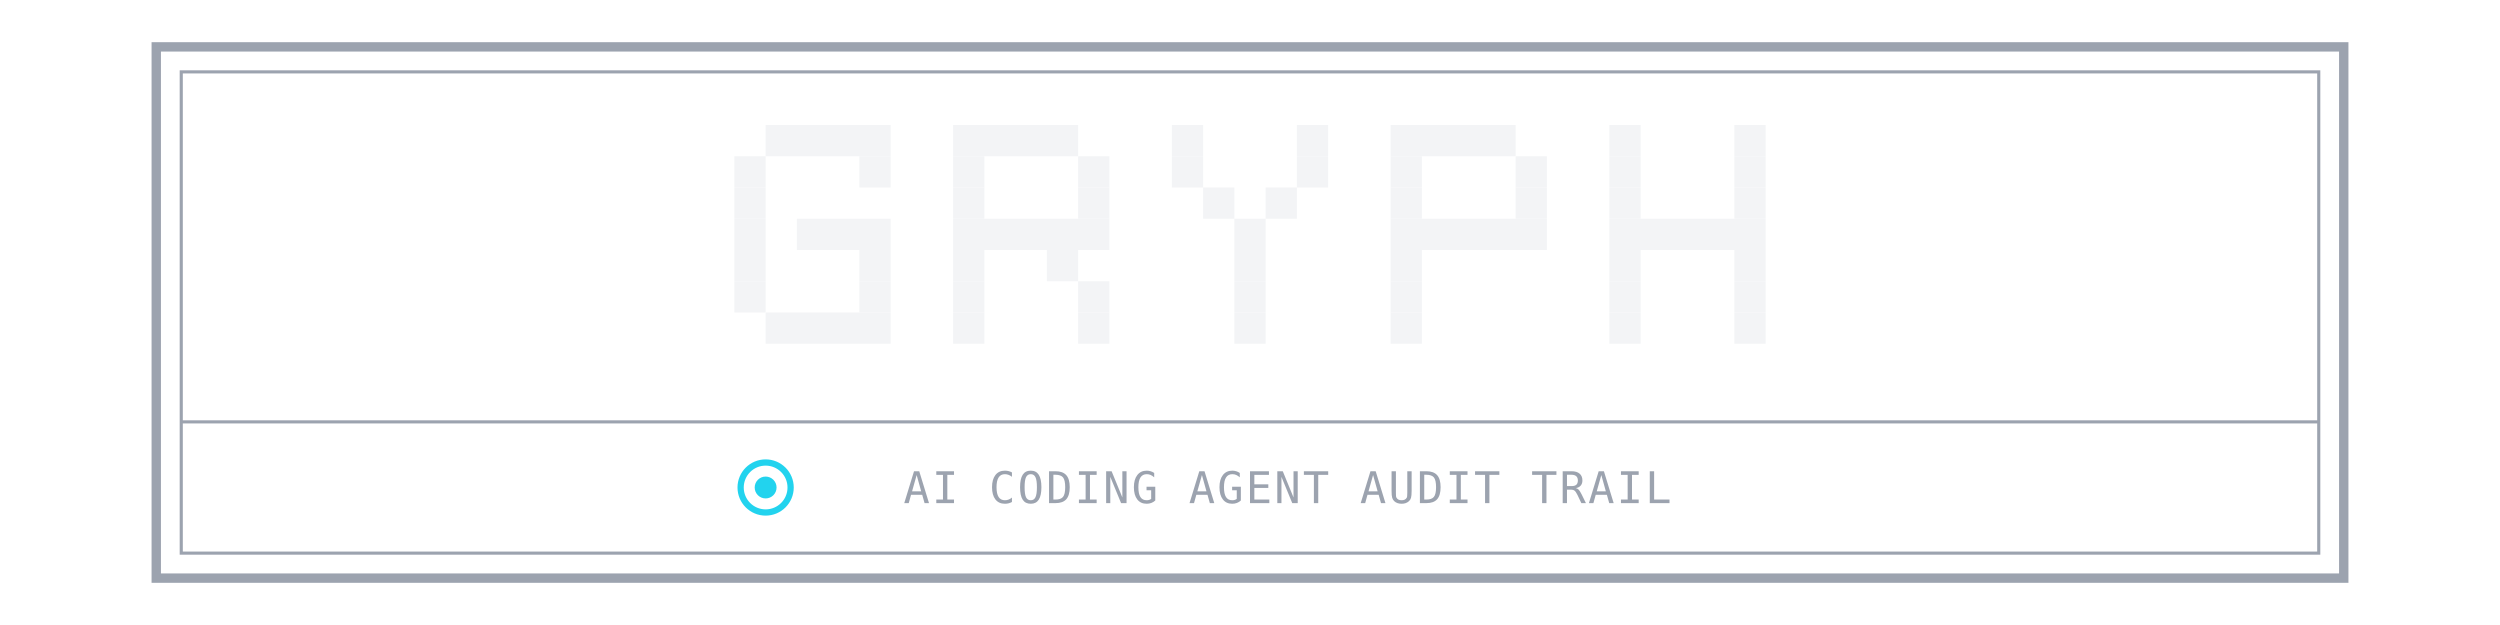
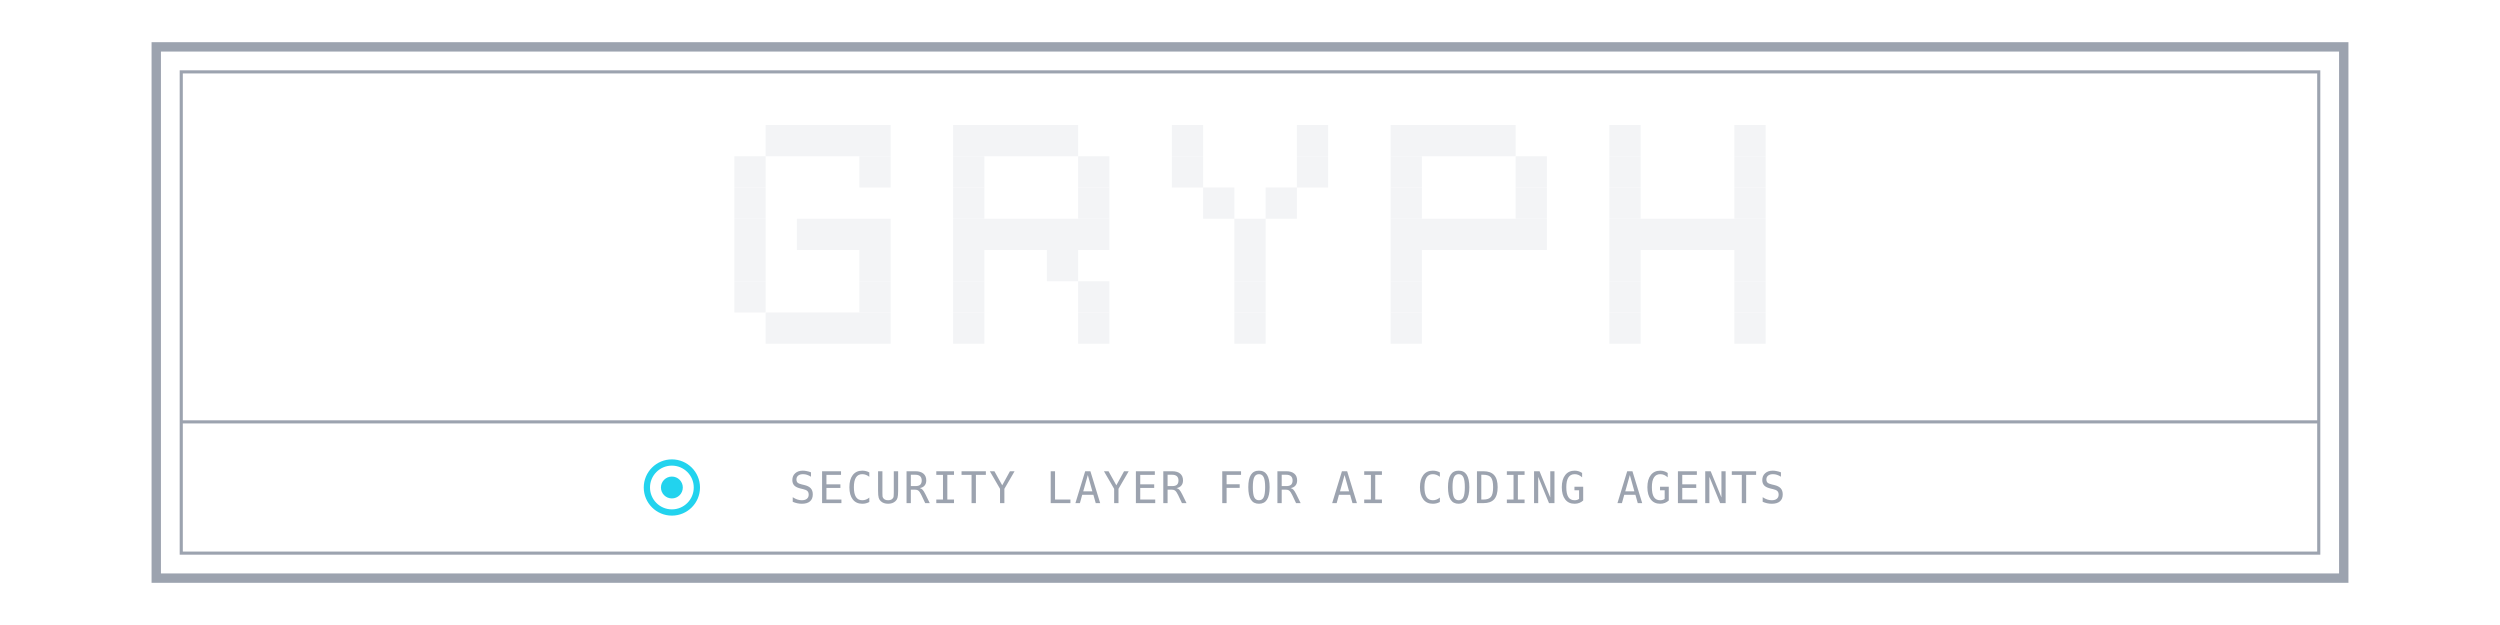
<svg xmlns="http://www.w3.org/2000/svg" viewBox="0 0 800 200" width="800" height="200">
  <rect x="50" y="15" width="700" height="170" fill="none" stroke="#9CA3AF" stroke-width="3" />
  <rect x="58" y="23" width="684" height="154" fill="none" stroke="#9CA3AF" stroke-width="1" />
  <line x1="58" y1="135" x2="742" y2="135" stroke="#9CA3AF" stroke-width="1" />
  <g fill="#F3F4F6">
    <g>
      <rect x="245" y="40" width="40" height="10" />
      <rect x="235" y="50" width="10" height="10" />
      <rect x="275" y="50" width="10" height="10" />
      <rect x="235" y="60" width="10" height="10" />
      <rect x="235" y="70" width="10" height="10" />
      <rect x="255" y="70" width="30" height="10" />
      <rect x="235" y="80" width="10" height="10" />
      <rect x="275" y="80" width="10" height="10" />
      <rect x="235" y="90" width="10" height="10" />
      <rect x="275" y="90" width="10" height="10" />
      <rect x="245" y="100" width="40" height="10" />
    </g>
    <g>
      <rect x="305" y="40" width="40" height="10" />
      <rect x="305" y="50" width="10" height="10" />
      <rect x="345" y="50" width="10" height="10" />
      <rect x="305" y="60" width="10" height="10" />
      <rect x="345" y="60" width="10" height="10" />
      <rect x="305" y="70" width="50" height="10" />
      <rect x="305" y="80" width="10" height="10" />
      <rect x="335" y="80" width="10" height="10" />
      <rect x="305" y="90" width="10" height="10" />
      <rect x="345" y="90" width="10" height="10" />
      <rect x="305" y="100" width="10" height="10" />
      <rect x="345" y="100" width="10" height="10" />
    </g>
    <g>
      <rect x="375" y="40" width="10" height="10" />
      <rect x="415" y="40" width="10" height="10" />
      <rect x="375" y="50" width="10" height="10" />
      <rect x="415" y="50" width="10" height="10" />
      <rect x="385" y="60" width="10" height="10" />
      <rect x="405" y="60" width="10" height="10" />
      <rect x="395" y="70" width="10" height="10" />
      <rect x="395" y="80" width="10" height="10" />
      <rect x="395" y="90" width="10" height="10" />
      <rect x="395" y="100" width="10" height="10" />
    </g>
    <g>
      <rect x="445" y="40" width="40" height="10" />
      <rect x="445" y="50" width="10" height="10" />
      <rect x="485" y="50" width="10" height="10" />
      <rect x="445" y="60" width="10" height="10" />
      <rect x="485" y="60" width="10" height="10" />
      <rect x="445" y="70" width="50" height="10" />
      <rect x="445" y="80" width="10" height="10" />
      <rect x="445" y="90" width="10" height="10" />
      <rect x="445" y="100" width="10" height="10" />
    </g>
    <g>
      <rect x="515" y="40" width="10" height="10" />
      <rect x="555" y="40" width="10" height="10" />
      <rect x="515" y="50" width="10" height="10" />
      <rect x="555" y="50" width="10" height="10" />
      <rect x="515" y="60" width="10" height="10" />
      <rect x="555" y="60" width="10" height="10" />
      <rect x="515" y="70" width="50" height="10" />
      <rect x="515" y="80" width="10" height="10" />
      <rect x="555" y="80" width="10" height="10" />
      <rect x="515" y="90" width="10" height="10" />
      <rect x="555" y="90" width="10" height="10" />
      <rect x="515" y="100" width="10" height="10" />
      <rect x="555" y="100" width="10" height="10" />
    </g>
  </g>
  <g transform="translate(400, 156)">
-     <circle cx="-155" cy="0" r="8" fill="none" stroke="#22D3EE" stroke-width="2" />
-     <circle cx="-155" cy="0" r="3.5" fill="#22D3EE" />
-     <text x="12" y="5" text-anchor="middle" font-family="'SF Mono', 'Cascadia Code', 'Fira Code', 'Consolas', monospace" font-size="14" fill="#9CA3AF" letter-spacing="0.05em">AI CODING AGENT AUDIT TRAIL</text>
+     <circle cx="-185" cy="0" r="8" fill="none" stroke="#22D3EE" stroke-width="2" />
+     <circle cx="-185" cy="0" r="3.5" fill="#22D3EE" />
+     <text x="12" y="5" text-anchor="middle" font-family="'SF Mono', 'Cascadia Code', 'Fira Code', 'Consolas', monospace" font-size="14" fill="#9CA3AF" letter-spacing="0.05em">SECURITY LAYER FOR AI CODING AGENTS</text>
  </g>
</svg>
